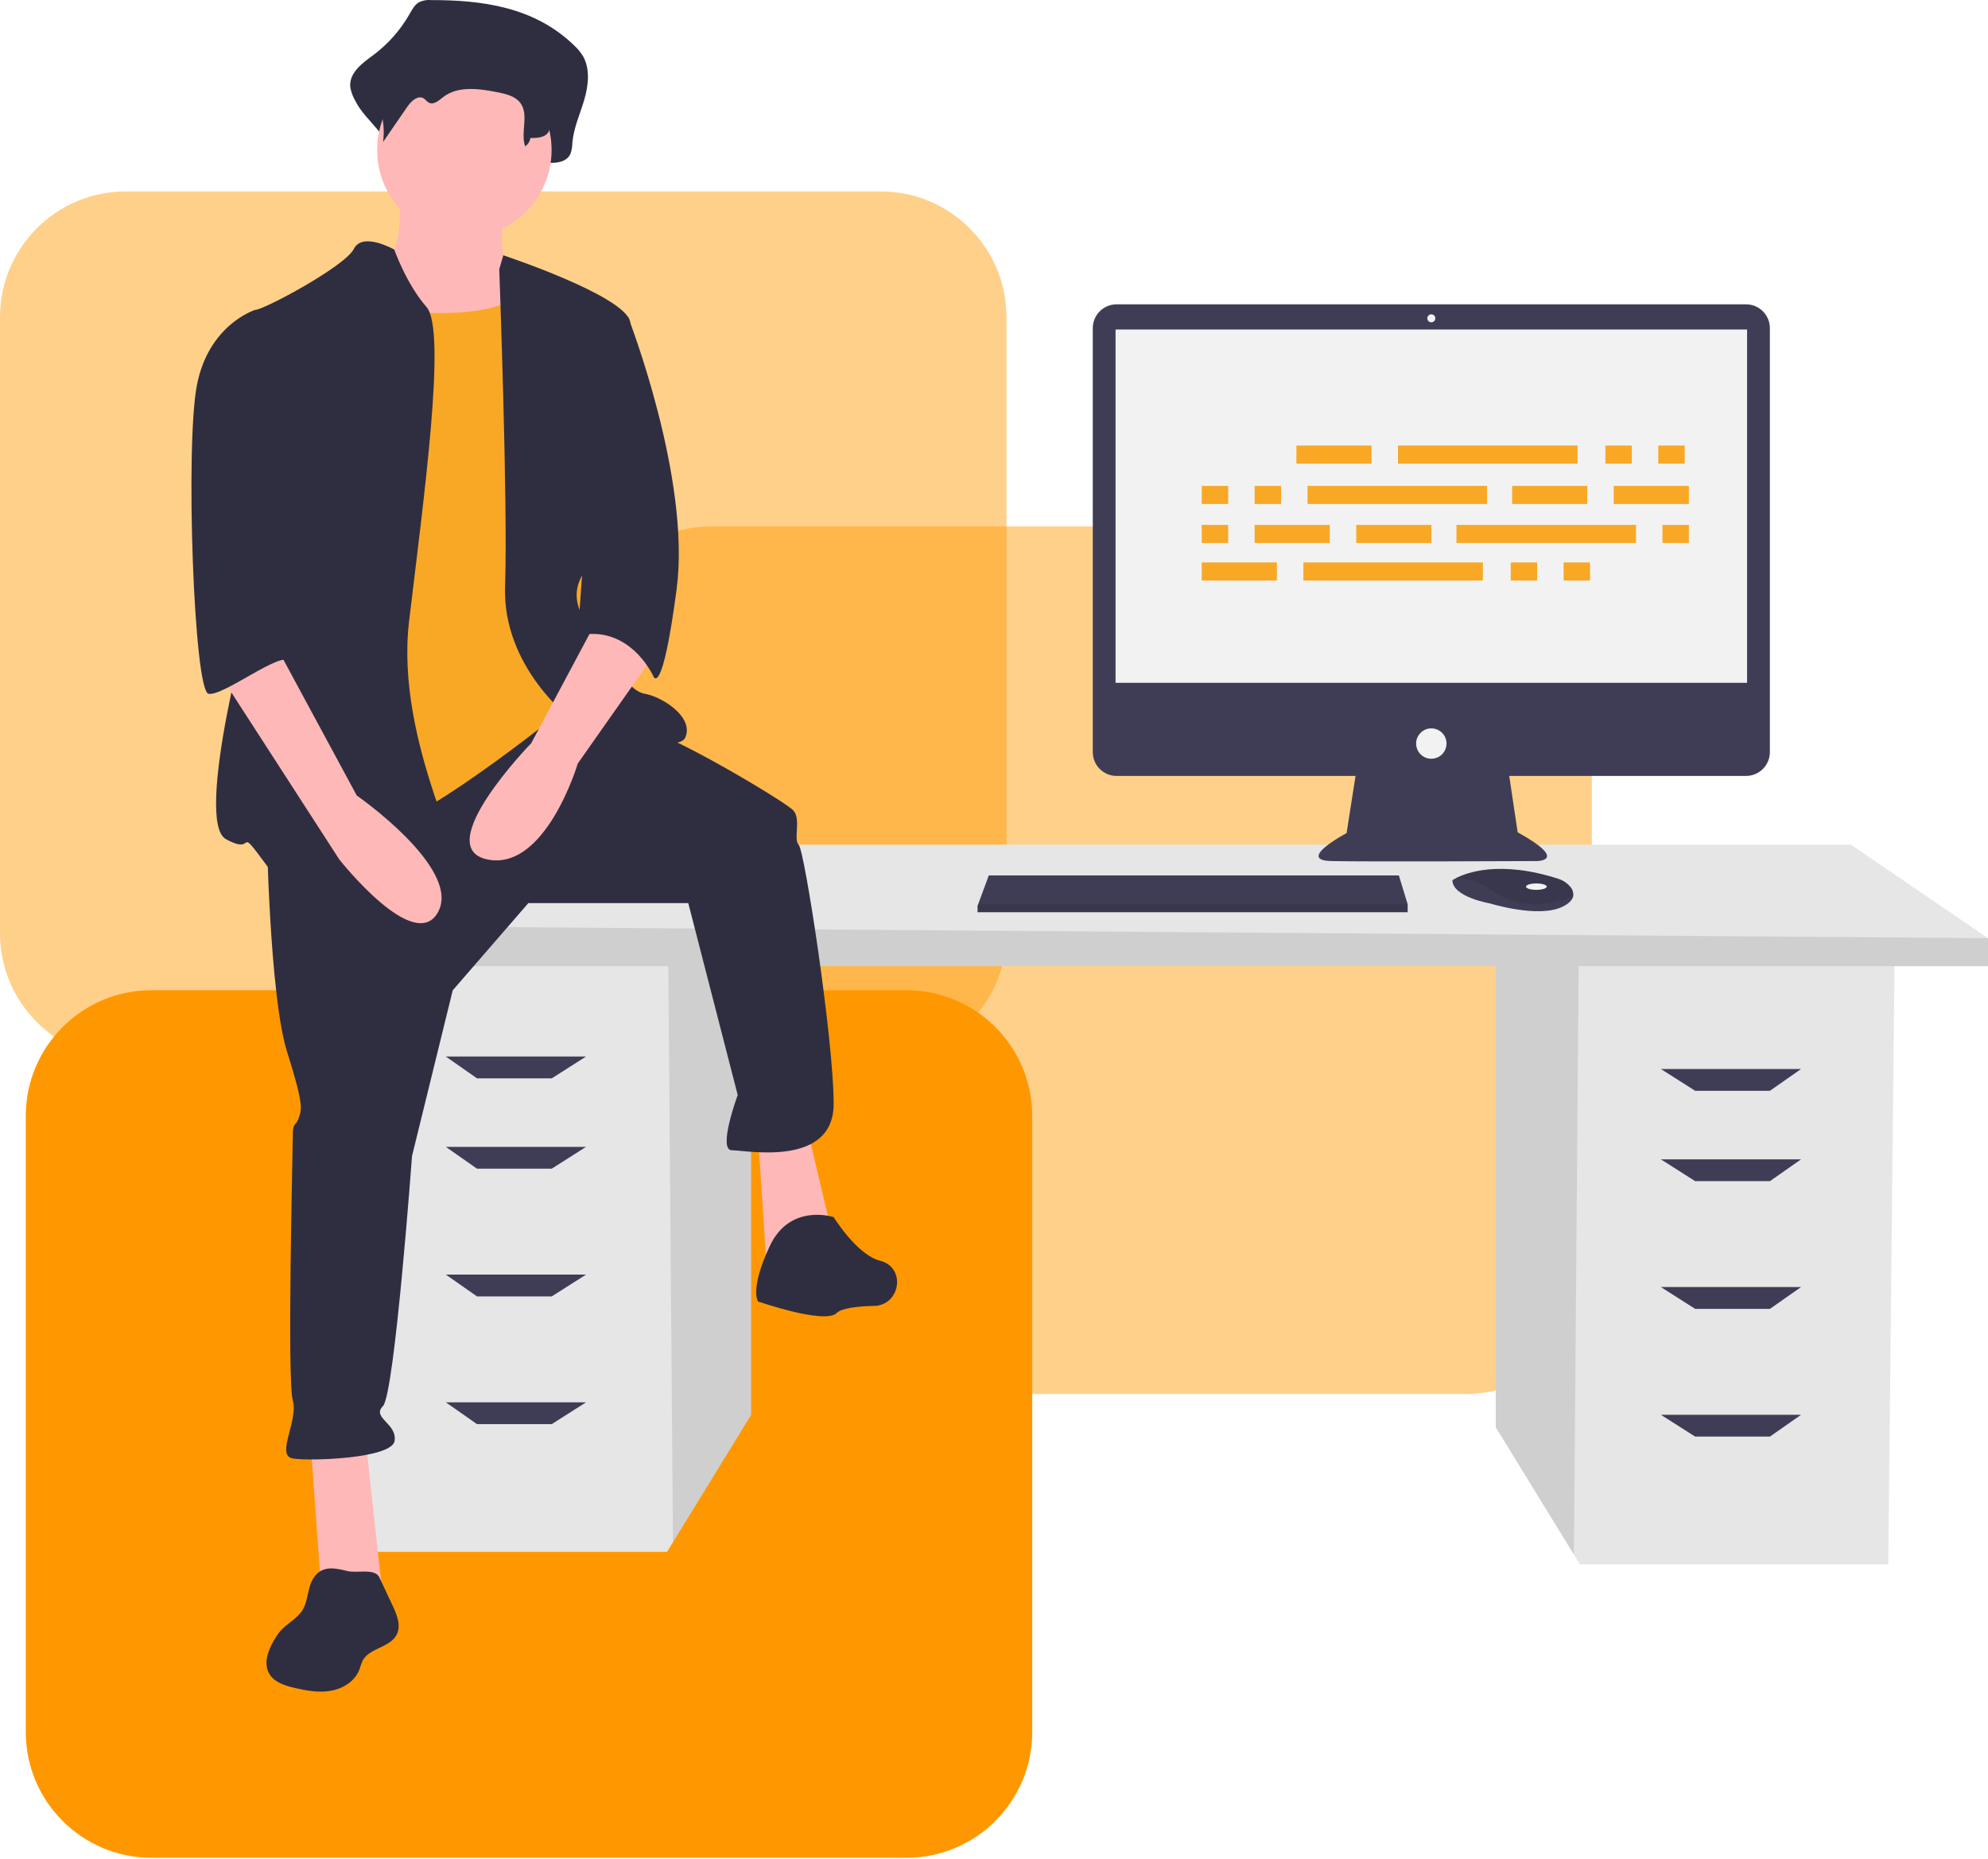
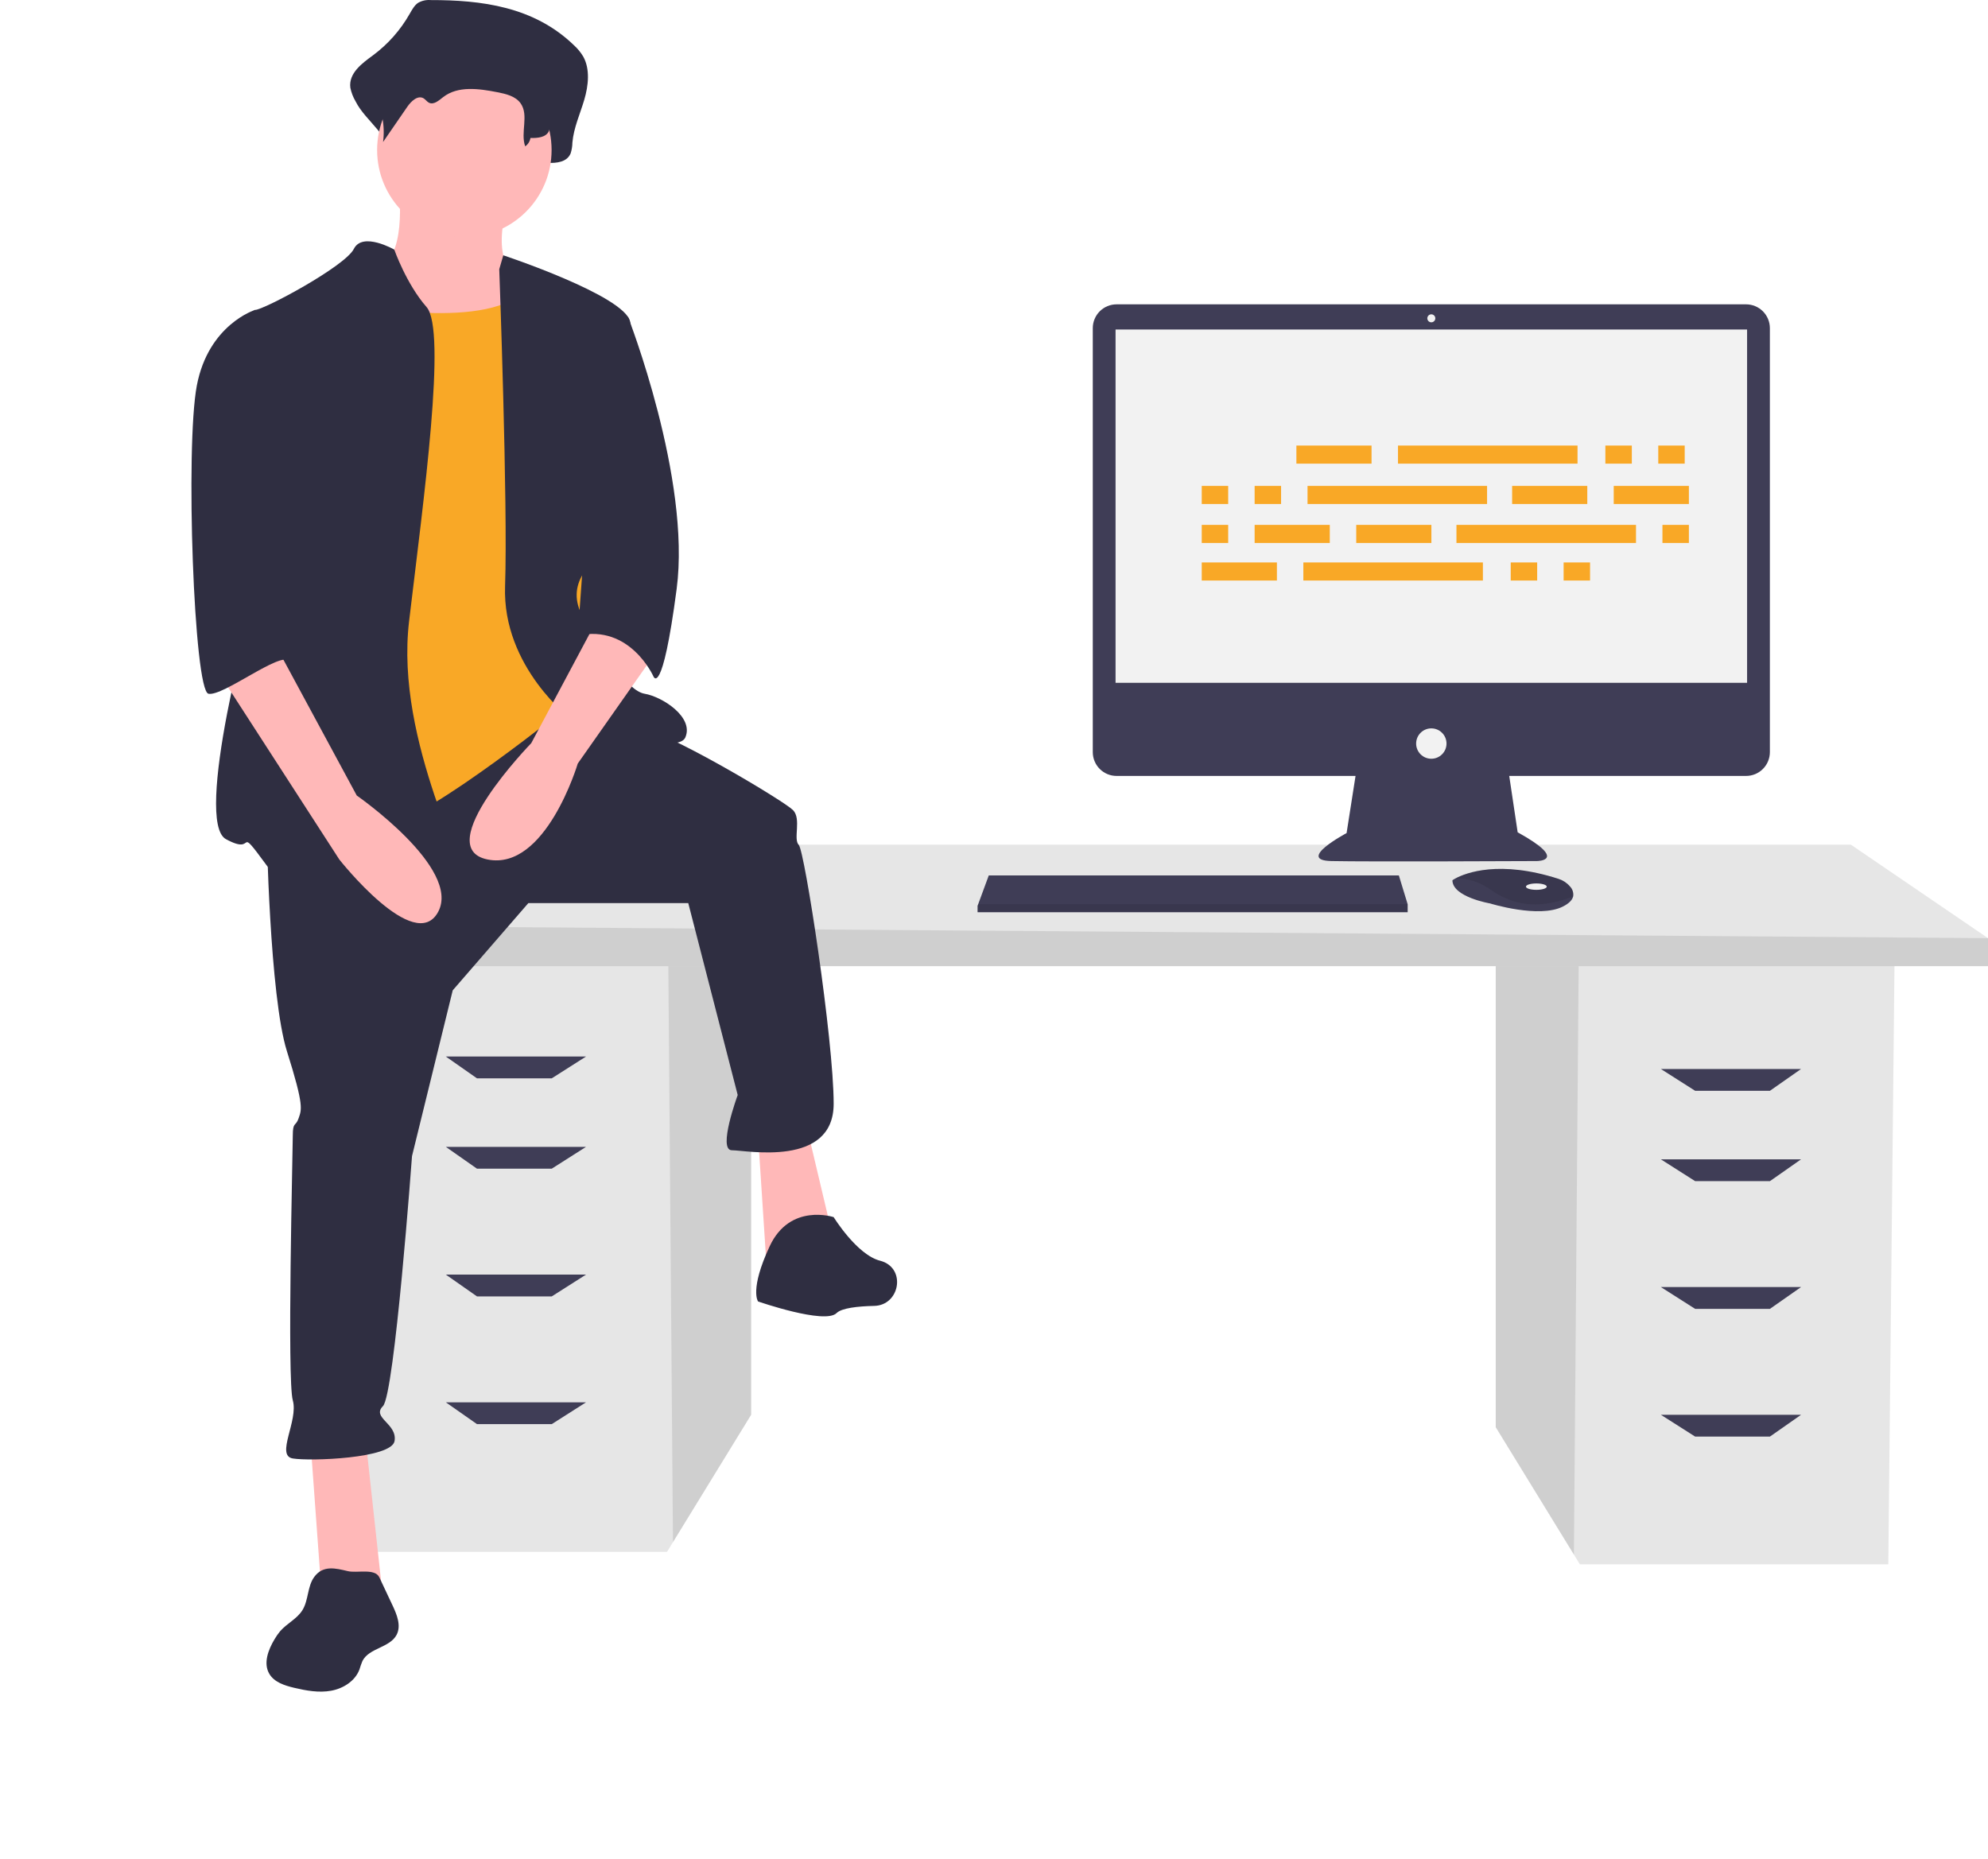
<svg xmlns="http://www.w3.org/2000/svg" width="540" height="505" viewBox="0 0 540 505" fill="none">
-   <rect y="52" width="273.387" height="235.678" rx="34.173" fill="#FF9800" fill-opacity="0.46" />
-   <rect x="159" y="143" width="273.387" height="235.678" rx="34.173" fill="#FF9800" fill-opacity="0.46" />
-   <rect x="7" y="269" width="273.387" height="235.678" rx="34.173" fill="#FF9800" />
  <path d="M406.291 260.779V387.718L427.524 422.322L429.14 424.954H512.92L514.612 260.779H406.291Z" fill="#E6E6E6" />
  <path opacity="0.1" d="M406.291 260.779V387.718L427.524 422.322L428.827 260.779H406.291Z" fill="black" />
  <path d="M204.033 257.393V384.333L182.8 418.937L181.184 421.568H97.404L95.711 257.393H204.033Z" fill="#E6E6E6" />
  <path opacity="0.1" d="M204.033 257.393V384.333L182.8 418.937L181.497 257.393H204.033Z" fill="black" />
  <path d="M540 254.855V262.471H84.71V251.469L127.023 229.466H502.765L540 254.855Z" fill="#E6E6E6" />
  <path opacity="0.1" d="M540 254.855V262.471H84.71V251.469L540 254.855Z" fill="black" />
  <path d="M149.873 292.936H129.562L121.099 287.013H159.181L149.873 292.936Z" fill="#3F3D56" />
  <path d="M149.873 317.478H129.562L121.099 311.554H159.181L149.873 317.478Z" fill="#3F3D56" />
  <path d="M149.873 352.175H129.562L121.099 346.251H159.181L149.873 352.175Z" fill="#3F3D56" />
  <path d="M149.873 386.872H129.562L121.099 380.948H159.181L149.873 386.872Z" fill="#3F3D56" />
  <path d="M460.451 296.321H480.762L489.224 290.398H451.142L460.451 296.321Z" fill="#3F3D56" />
  <path d="M460.451 320.863H480.762L489.224 314.939H451.142L460.451 320.863Z" fill="#3F3D56" />
-   <path d="M460.451 355.56H480.762L489.224 349.636H451.142L460.451 355.56Z" fill="#3F3D56" />
+   <path d="M460.451 355.56H480.762L489.224 349.637H451.142L460.451 355.56Z" fill="#3F3D56" />
  <path d="M460.451 390.257H480.762L489.224 384.333H451.142L460.451 390.257Z" fill="#3F3D56" />
  <path d="M474.282 82.674H303.297C302.448 82.674 301.607 82.841 300.823 83.166C300.038 83.491 299.325 83.967 298.725 84.567C298.124 85.168 297.648 85.881 297.323 86.665C296.998 87.45 296.831 88.291 296.831 89.14V204.32C296.831 205.169 296.998 206.01 297.323 206.795C297.648 207.579 298.124 208.292 298.725 208.893C299.325 209.493 300.038 209.97 300.823 210.295C301.607 210.619 302.448 210.787 303.297 210.787H368.205L365.773 226.312C365.773 226.312 351.876 233.695 361.647 233.912C371.419 234.129 417.452 233.912 417.452 233.912C417.452 233.912 426.355 233.912 412.241 226.095L409.953 210.787H474.282C475.131 210.787 475.972 210.619 476.757 210.295C477.542 209.97 478.255 209.493 478.855 208.893C479.455 208.292 479.932 207.579 480.257 206.795C480.582 206.01 480.749 205.169 480.749 204.32V89.14C480.749 88.291 480.582 87.45 480.257 86.665C479.932 85.881 479.455 85.168 478.855 84.567C478.255 83.967 477.542 83.491 476.757 83.166C475.972 82.841 475.131 82.674 474.282 82.674V82.674Z" fill="#3F3D56" />
  <path d="M474.56 89.514H303.019V185.49H474.56V89.514Z" fill="#F2F2F2" />
  <path d="M388.79 87.559C389.389 87.559 389.875 87.073 389.875 86.474C389.875 85.874 389.389 85.388 388.79 85.388C388.19 85.388 387.704 85.874 387.704 86.474C387.704 87.073 388.19 87.559 388.79 87.559Z" fill="#F2F2F2" />
  <path d="M388.79 206.118C391.068 206.118 392.915 204.271 392.915 201.992C392.915 199.714 391.068 197.867 388.79 197.867C386.511 197.867 384.664 199.714 384.664 201.992C384.664 204.271 386.511 206.118 388.79 206.118Z" fill="#F2F2F2" />
  <path d="M382.361 245.638V247.809H265.539V246.072L265.7 245.638L268.579 237.821H379.972L382.361 245.638Z" fill="#3F3D56" />
  <path d="M427.317 243.512C427.104 244.422 426.301 245.381 424.486 246.289C417.971 249.546 404.726 245.42 404.726 245.42C404.726 245.42 394.52 243.683 394.52 239.123C394.807 238.927 395.106 238.749 395.415 238.591C398.154 237.142 407.234 233.567 423.336 238.743C424.522 239.115 425.581 239.81 426.396 240.749C426.757 241.104 427.029 241.539 427.189 242.019C427.349 242.5 427.393 243.011 427.317 243.512Z" fill="#3F3D56" />
  <path opacity="0.1" d="M427.317 243.512C419.344 246.567 412.237 246.795 404.943 241.729C402.185 239.69 398.845 238.59 395.415 238.591C398.154 237.142 407.235 233.567 423.336 238.743C424.522 239.115 425.582 239.81 426.396 240.749C426.757 241.104 427.029 241.539 427.189 242.019C427.349 242.5 427.393 243.011 427.317 243.512Z" fill="black" />
  <path d="M417.32 241.729C418.879 241.729 420.143 241.34 420.143 240.861C420.143 240.381 418.879 239.992 417.32 239.992C415.761 239.992 414.497 240.381 414.497 240.861C414.497 241.34 415.761 241.729 417.32 241.729Z" fill="#F2F2F2" />
  <path opacity="0.1" d="M382.361 245.638V247.809H265.539V246.072L265.7 245.638H382.361Z" fill="black" />
-   <path d="M116.954 0.02C115.769 -0.078 114.582 0.188 113.55 0.78C112.537 1.474 111.899 2.689 111.247 3.82C108.756 8.194 105.383 12.004 101.343 15.007C98.4 17.163 94.658 19.852 95.162 23.827C95.427 25.139 95.912 26.398 96.596 27.549C99.311 33.03 106.72 37.265 105.991 43.519C108.689 39.003 105.081 36.77 107.778 32.255C109.063 30.104 111.294 27.677 113.233 29.027C113.883 29.479 114.309 30.291 114.985 30.687C116.599 31.634 118.315 29.824 119.743 28.542C124.668 24.121 131.671 25.279 137.799 26.657C140.692 27.307 143.87 28.16 145.58 30.925C147.829 34.561 143.444 38.487 142.336 42.597C142.245 42.948 142.241 43.315 142.323 43.667C142.406 44.019 142.572 44.346 142.808 44.62C143.045 44.894 143.344 45.107 143.68 45.24C144.016 45.373 144.38 45.423 144.74 45.385C146.578 45.203 148.757 45.055 148.865 44.248C151.179 44.33 154.014 44.068 155.005 41.659C155.308 40.706 155.468 39.713 155.48 38.713C155.844 34.667 157.561 30.975 158.699 27.124C159.837 23.273 160.331 18.759 158.411 15.345C157.726 14.208 156.879 13.178 155.896 12.287C145 1.743 130.674 0.004 116.954 0.02Z" fill="#2F2E41" />
+   <path d="M116.954 0.02C115.769 -0.078 114.582 0.188 113.55 0.78C112.537 1.474 111.899 2.689 111.247 3.82C108.756 8.194 105.383 12.004 101.343 15.007C98.4 17.163 94.658 19.852 95.162 23.827C95.427 25.139 95.912 26.398 96.596 27.549C99.311 33.03 106.72 37.265 105.991 43.519C108.689 39.003 105.081 36.77 107.778 32.255C109.063 30.104 111.294 27.677 113.233 29.027C113.883 29.48 114.309 30.291 114.985 30.687C116.599 31.634 118.315 29.824 119.743 28.542C124.668 24.121 131.671 25.279 137.799 26.657C140.692 27.307 143.87 28.16 145.58 30.925C147.829 34.561 143.444 38.487 142.336 42.597C142.245 42.948 142.241 43.315 142.323 43.667C142.406 44.019 142.572 44.346 142.808 44.62C143.045 44.894 143.344 45.107 143.68 45.24C144.016 45.373 144.38 45.423 144.74 45.385C146.578 45.203 148.757 45.055 148.865 44.248C151.179 44.33 154.014 44.068 155.005 41.659C155.308 40.706 155.468 39.714 155.48 38.713C155.844 34.667 157.561 30.975 158.699 27.124C159.837 23.273 160.331 18.759 158.411 15.345C157.726 14.208 156.879 13.178 155.896 12.287C145 1.743 130.674 0.004 116.954 0.02Z" fill="#2F2E41" />
  <path d="M108.361 51.418C108.361 51.418 110.731 71.165 102.042 72.745C93.353 74.324 109.941 101.18 109.941 101.18L149.435 105.92L139.956 74.324C139.956 74.324 133.637 71.955 137.587 56.157C141.536 40.359 108.361 51.418 108.361 51.418Z" fill="#FFB8B8" />
  <path d="M84.269 390.672L87.429 434.116H104.016L99.278 390.672H84.269Z" fill="#FFB8B8" />
  <path d="M205.911 308.524L208.281 344.859L226.449 336.96L219.339 306.945L205.911 308.524Z" fill="#FFB8B8" />
-   <path d="M72.421 224.797C72.421 224.797 73.211 270.61 77.951 285.618C82.69 300.625 81.9 301.415 81.11 303.785C80.32 306.155 79.53 304.575 79.53 308.524C79.53 312.474 77.951 374.874 79.53 380.403C81.11 385.933 74.791 395.411 79.53 396.201C84.269 396.991 106.386 396.201 107.176 391.462C107.966 386.723 100.857 385.143 104.017 381.983C107.176 378.824 111.915 314.053 111.915 314.053L122.974 269.03L143.511 245.334H186.954L200.382 297.466C200.382 297.466 194.853 312.474 198.802 312.474C202.752 312.474 226.448 317.213 226.448 299.836C226.448 282.458 218.549 231.116 216.97 229.536C215.39 227.956 217.76 222.427 215.39 220.057C213.02 217.688 185.374 201.1 175.106 197.941C164.837 194.781 150.433 191.021 150.433 191.021L72.421 224.797Z" fill="#2F2E41" />
-   <path d="M226.448 330.641C226.448 330.641 214.6 326.692 209.071 338.54C203.542 350.388 205.911 353.548 205.911 353.548C205.911 353.548 224.079 359.867 227.238 356.707C228.613 355.333 232.978 354.855 237.471 354.754C244.314 354.601 246.135 344.919 239.672 342.665C239.479 342.597 239.284 342.539 239.086 342.489C232.767 340.91 226.448 330.641 226.448 330.641Z" fill="#2F2E41" />
-   <path d="M126.133 64.451C139.221 64.451 149.83 53.842 149.83 40.754C149.83 27.667 139.221 17.058 126.133 17.058C113.046 17.058 102.437 27.667 102.437 40.754C102.437 53.842 113.046 64.451 126.133 64.451Z" fill="#FFB8B8" />
-   <path d="M95.328 82.618C95.328 82.618 134.032 90.517 143.511 77.879C152.989 65.241 156.939 113.423 156.939 113.423L161.678 163.976L154.569 191.622C154.569 191.622 117.444 221.637 105.596 224.007C93.748 226.377 75.581 227.956 75.581 227.956C75.581 227.956 81.11 140.279 81.11 138.7C81.11 137.12 95.328 82.618 95.328 82.618Z" fill="#F9A826" />
-   <path d="M107.099 67.804C107.099 67.804 98.488 62.871 96.118 67.61C93.748 72.35 71.632 84.198 69.262 84.198C66.892 84.198 74.001 149.758 70.842 157.657C67.682 165.556 52.674 223.217 61.363 227.956C70.052 232.696 63.733 223.217 72.421 235.065C81.11 246.914 123.764 246.913 126.133 242.174C128.503 237.435 107.176 201.89 111.126 168.715C115.075 135.54 121.394 89.727 115.865 83.408C110.336 77.089 107.099 67.804 107.099 67.804Z" fill="#2F2E41" />
-   <path d="M135.612 73.139L136.712 69.353C136.712 69.353 169.577 80.248 171.157 87.357C172.736 94.466 171.947 144.229 166.417 148.178C160.888 152.128 152.989 158.447 158.519 167.925C164.048 177.404 170.367 187.672 175.106 188.462C179.845 189.252 188.534 194.781 186.164 200.31C183.795 205.84 155.359 195.571 155.359 195.571C155.359 195.571 136.402 181.353 137.192 159.237C137.982 137.12 135.612 73.139 135.612 73.139Z" fill="#2F2E41" />
+   <path d="M72.421 224.797C72.421 224.797 73.211 270.61 77.951 285.618C82.69 300.625 81.9 301.415 81.11 303.785C80.32 306.155 79.53 304.575 79.53 308.524C79.53 312.474 77.951 374.874 79.53 380.403C81.11 385.933 74.791 395.411 79.53 396.201C84.27 396.991 106.386 396.201 107.176 391.462C107.966 386.723 100.857 385.143 104.017 381.983C107.176 378.824 111.916 314.053 111.916 314.053L122.974 269.03L143.511 245.334H186.954L200.382 297.466C200.382 297.466 194.853 312.474 198.802 312.474C202.752 312.474 226.448 317.213 226.448 299.836C226.448 282.458 218.55 231.116 216.97 229.536C215.39 227.956 217.76 222.427 215.39 220.057C213.02 217.688 185.375 201.1 175.106 197.941C164.838 194.781 150.433 191.021 150.433 191.021L72.421 224.797Z" fill="#2F2E41" />
+   <path d="M226.448 330.641C226.448 330.641 214.6 326.692 209.071 338.54C203.542 350.388 205.911 353.548 205.911 353.548C205.911 353.548 224.079 359.867 227.238 356.707C228.613 355.332 232.978 354.855 237.471 354.754C244.314 354.601 246.135 344.919 239.672 342.664C239.479 342.597 239.284 342.539 239.086 342.489C232.767 340.909 226.448 330.641 226.448 330.641Z" fill="#2F2E41" />
+   <path d="M126.133 64.451C139.221 64.451 149.83 53.841 149.83 40.754C149.83 27.667 139.221 17.058 126.133 17.058C113.046 17.058 102.437 27.667 102.437 40.754C102.437 53.841 113.046 64.451 126.133 64.451Z" fill="#FFB8B8" />
+   <path d="M95.328 82.618C95.328 82.618 134.032 90.517 143.511 77.879C152.989 65.241 156.939 113.423 156.939 113.423L161.678 163.976L154.569 191.622C154.569 191.622 117.445 221.637 105.596 224.007C93.748 226.377 75.581 227.956 75.581 227.956C75.581 227.956 81.11 140.279 81.11 138.7C81.11 137.12 95.328 82.618 95.328 82.618Z" fill="#F9A826" />
+   <path d="M107.099 67.804C107.099 67.804 98.487 62.871 96.118 67.61C93.748 72.35 71.631 84.198 69.262 84.198C66.892 84.198 74.001 149.758 70.842 157.657C67.682 165.556 52.674 223.217 61.363 227.956C70.052 232.696 63.733 223.217 72.421 235.065C81.11 246.914 123.764 246.914 126.133 242.174C128.503 237.435 107.176 201.89 111.126 168.715C115.075 135.54 121.394 89.727 115.865 83.408C110.336 77.089 107.099 67.804 107.099 67.804Z" fill="#2F2E41" />
+   <path d="M135.612 73.139L136.712 69.353C136.712 69.353 169.577 80.248 171.157 87.357C172.736 94.466 171.946 144.229 166.417 148.178C160.888 152.128 152.989 158.447 158.518 167.925C164.048 177.404 170.367 187.672 175.106 188.462C179.845 189.252 188.534 194.781 186.164 200.31C183.795 205.84 155.359 195.571 155.359 195.571C155.359 195.571 136.402 181.353 137.192 159.237C137.981 137.12 135.612 73.139 135.612 73.139Z" fill="#2F2E41" />
  <path d="M163.258 166.346L144.3 201.89C144.3 201.89 116.655 230.326 132.452 233.485C148.25 236.645 156.939 207.419 156.939 207.419L177.476 178.194L163.258 166.346Z" fill="#FFB8B8" />
-   <path d="M118.109 6.22C117.154 6.149 116.197 6.335 115.338 6.757C114.56 7.325 113.92 8.059 113.463 8.906C111.356 12.075 108.61 14.768 105.4 16.813C103.005 18.337 99.959 20.237 100.369 23.046C100.591 23.988 100.987 24.881 101.537 25.678C103.754 29.59 104.637 34.119 104.051 38.578L110.639 29.003C111.685 27.483 113.501 25.768 115.08 26.722C115.608 27.042 115.956 27.615 116.506 27.895C117.819 28.565 119.217 27.285 120.379 26.379C124.388 23.255 130.089 24.073 135.077 25.047C137.432 25.506 140.019 26.109 141.411 28.064C143.725 31.311 141.309 36.004 142.659 39.756C143.037 39.492 143.358 39.154 143.603 38.763C143.848 38.372 144.012 37.935 144.086 37.48C145.969 37.538 148.277 37.353 149.083 35.65C149.329 34.983 149.46 34.279 149.47 33.568C149.766 30.708 151.164 28.099 152.091 25.377C153.017 22.655 153.42 19.465 151.857 17.051C151.285 16.233 150.595 15.505 149.809 14.89C140.939 7.438 129.278 6.209 118.109 6.22Z" fill="#2F2E41" />
+   <path d="M118.109 6.22C117.154 6.149 116.197 6.335 115.338 6.757C114.561 7.325 113.92 8.059 113.463 8.906C111.356 12.075 108.61 14.768 105.4 16.813C103.005 18.337 99.959 20.237 100.369 23.046C100.591 23.988 100.987 24.881 101.537 25.678C103.754 29.59 104.637 34.119 104.052 38.578L110.639 29.003C111.685 27.483 113.501 25.768 115.08 26.722C115.609 27.042 115.956 27.615 116.506 27.895C117.819 28.565 119.217 27.285 120.379 26.379C124.388 23.255 130.089 24.073 135.077 25.047C137.433 25.506 140.019 26.109 141.412 28.064C143.725 31.311 141.309 36.004 142.66 39.756C143.038 39.492 143.359 39.154 143.604 38.763C143.849 38.372 144.013 37.935 144.086 37.48C145.969 37.538 148.277 37.353 149.084 35.65C149.329 34.983 149.46 34.279 149.47 33.568C149.767 30.708 151.165 28.099 152.091 25.377C153.017 22.655 153.42 19.465 151.857 17.051C151.285 16.233 150.595 15.505 149.809 14.89C140.939 7.438 129.278 6.209 118.109 6.22Z" fill="#2F2E41" />
  <path d="M163.258 84.198L170.617 86.151C170.617 86.151 187.744 130.011 183.795 160.026C179.845 190.042 177.476 183.723 177.476 183.723C177.476 183.723 171.157 169.505 156.939 172.665L163.258 84.198Z" fill="#2F2E41" />
-   <path d="M85.364 428.374C83.459 430.962 83.841 434.662 82.154 437.398C80.691 439.769 77.935 441.012 76.106 443.113C75.522 443.811 75.001 444.559 74.551 445.349C72.854 448.192 71.474 451.835 73.146 454.693C74.49 456.991 77.316 457.89 79.908 458.502C83.184 459.276 86.587 459.896 89.901 459.304C93.215 458.713 96.453 456.684 97.635 453.532C97.867 452.739 98.143 451.96 98.462 451.198C100.258 447.663 105.891 447.624 107.729 444.11C109.016 441.651 107.833 438.678 106.651 436.167L103.041 428.498C101.843 425.953 96.987 427.416 94.455 426.806C91.153 426.011 87.74 425.135 85.364 428.374Z" fill="#2F2E41" />
-   <path d="M58.993 182.143L92.168 233.485C92.168 233.485 112.705 259.552 119.024 247.703C125.343 235.855 96.908 216.108 96.908 216.108L75.581 176.614L58.993 182.143Z" fill="#FFB8B8" />
+   <path d="M85.364 428.374C83.459 430.962 83.841 434.662 82.154 437.398C80.691 439.769 77.935 441.012 76.106 443.113C75.522 443.811 75.002 444.559 74.551 445.349C72.854 448.192 71.475 451.835 73.146 454.693C74.49 456.992 77.316 457.89 79.908 458.502C83.184 459.276 86.588 459.896 89.901 459.304C93.215 458.713 96.453 456.684 97.635 453.532C97.867 452.739 98.143 451.96 98.462 451.198C100.258 447.663 105.891 447.624 107.729 444.11C109.016 441.651 107.833 438.678 106.651 436.167L103.041 428.498C101.843 425.953 96.987 427.416 94.455 426.806C91.153 426.011 87.74 425.135 85.364 428.374Z" fill="#2F2E41" />
+   <path d="M58.993 182.143L92.168 233.485C92.168 233.485 112.705 259.552 119.024 247.703C125.343 235.855 96.907 216.108 96.907 216.108L75.581 176.614L58.993 182.143Z" fill="#FFB8B8" />
  <path d="M75.581 85.778L69.262 84.198C69.262 84.198 56.624 88.147 53.464 104.735C50.305 121.322 52.674 187.672 56.624 188.462C60.573 189.252 76.13 176.909 78.62 179.526C81.11 182.143 73.211 168.715 75.581 161.606C77.95 154.497 75.581 85.778 75.581 85.778Z" fill="#2F2E41" />
  <path d="M372.553 121.035H352.138V125.95H372.553V121.035Z" fill="#F9A826" />
  <path d="M443.251 121.035H436.068V125.95H443.251V121.035Z" fill="#F9A826" />
  <path d="M457.617 121.035H450.434V125.95H457.617V121.035Z" fill="#F9A826" />
  <path d="M428.507 121.035H379.737V125.95H428.507V121.035Z" fill="#F9A826" />
  <path d="M346.845 152.793H326.43V157.707H346.845V152.793Z" fill="#F9A826" />
  <path d="M417.543 152.793H410.359V157.707H417.543V152.793Z" fill="#F9A826" />
  <path d="M431.909 152.793H424.726V157.707H431.909V152.793Z" fill="#F9A826" />
  <path d="M402.798 152.793H354.028V157.707H402.798V152.793Z" fill="#F9A826" />
  <path d="M431.153 131.999H410.738V136.914H431.153V131.999Z" fill="#F9A826" />
  <path d="M458.752 131.999H438.336V136.914H458.752V131.999Z" fill="#F9A826" />
  <path d="M333.613 131.999H326.43V136.914H333.613V131.999Z" fill="#F9A826" />
  <path d="M347.979 131.999H340.796V136.914H347.979V131.999Z" fill="#F9A826" />
  <path d="M403.932 131.999H355.162V136.914H403.932V131.999Z" fill="#F9A826" />
  <path d="M388.81 142.585H368.395V147.5H388.81V142.585Z" fill="#F9A826" />
  <path d="M361.211 142.585H340.796V147.5H361.211V142.585Z" fill="#F9A826" />
  <path d="M333.613 142.585H326.43V147.5H333.613V142.585Z" fill="#F9A826" />
  <path d="M458.752 142.585H451.568V147.5H458.752V142.585Z" fill="#F9A826" />
  <path d="M444.385 142.585H395.615V147.5H444.385V142.585Z" fill="#F9A826" />
</svg>
